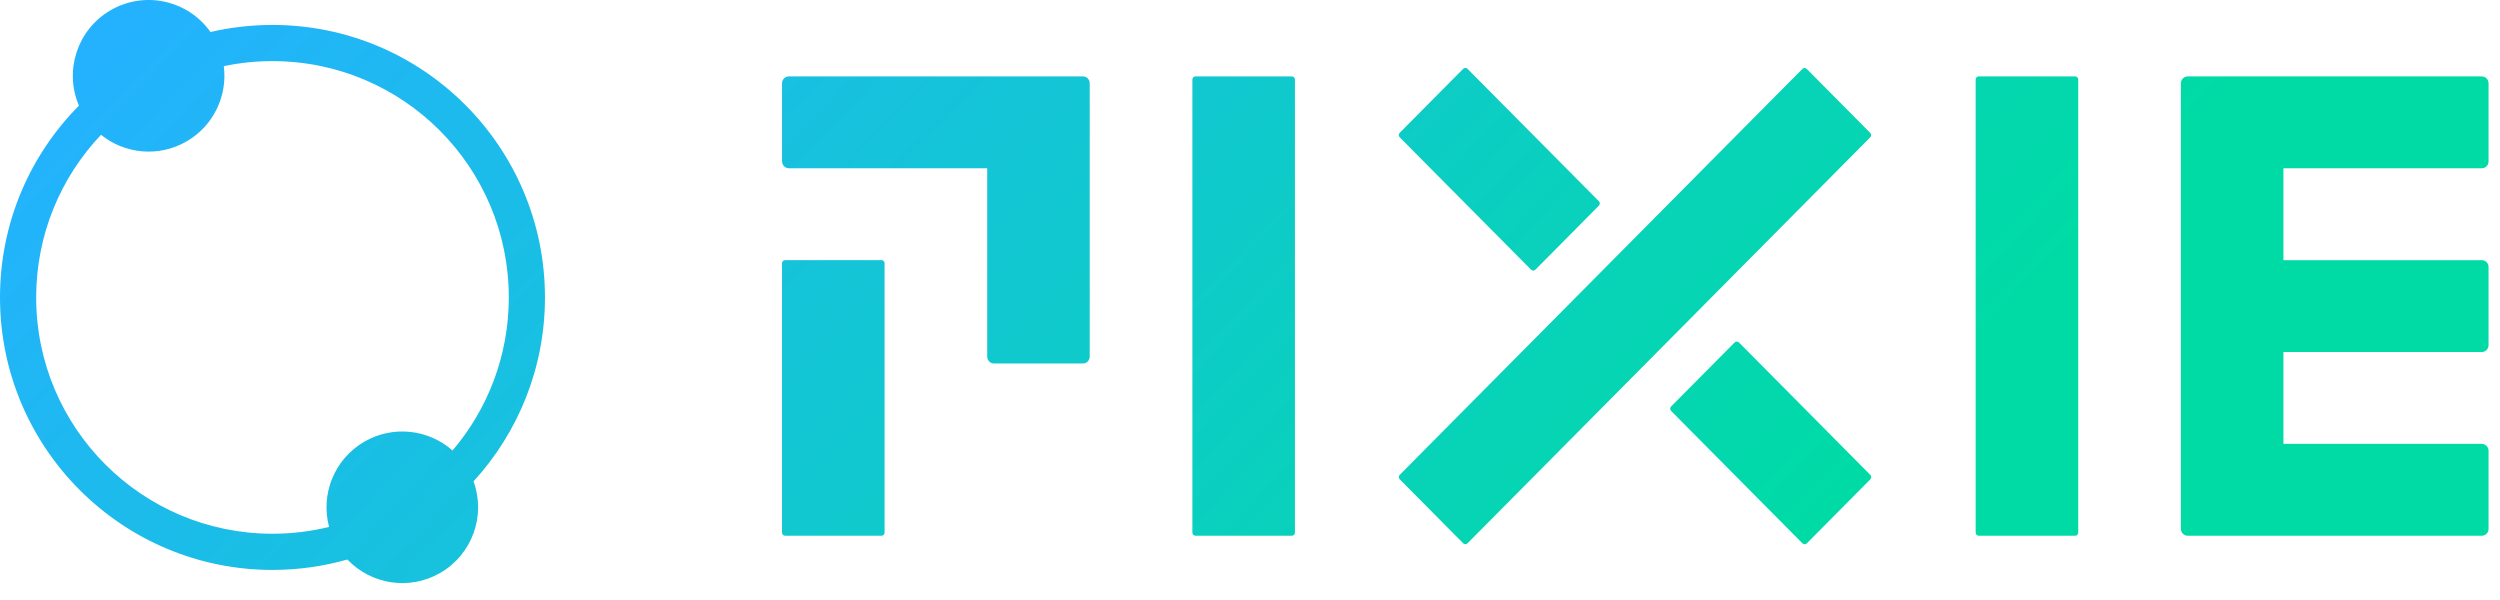
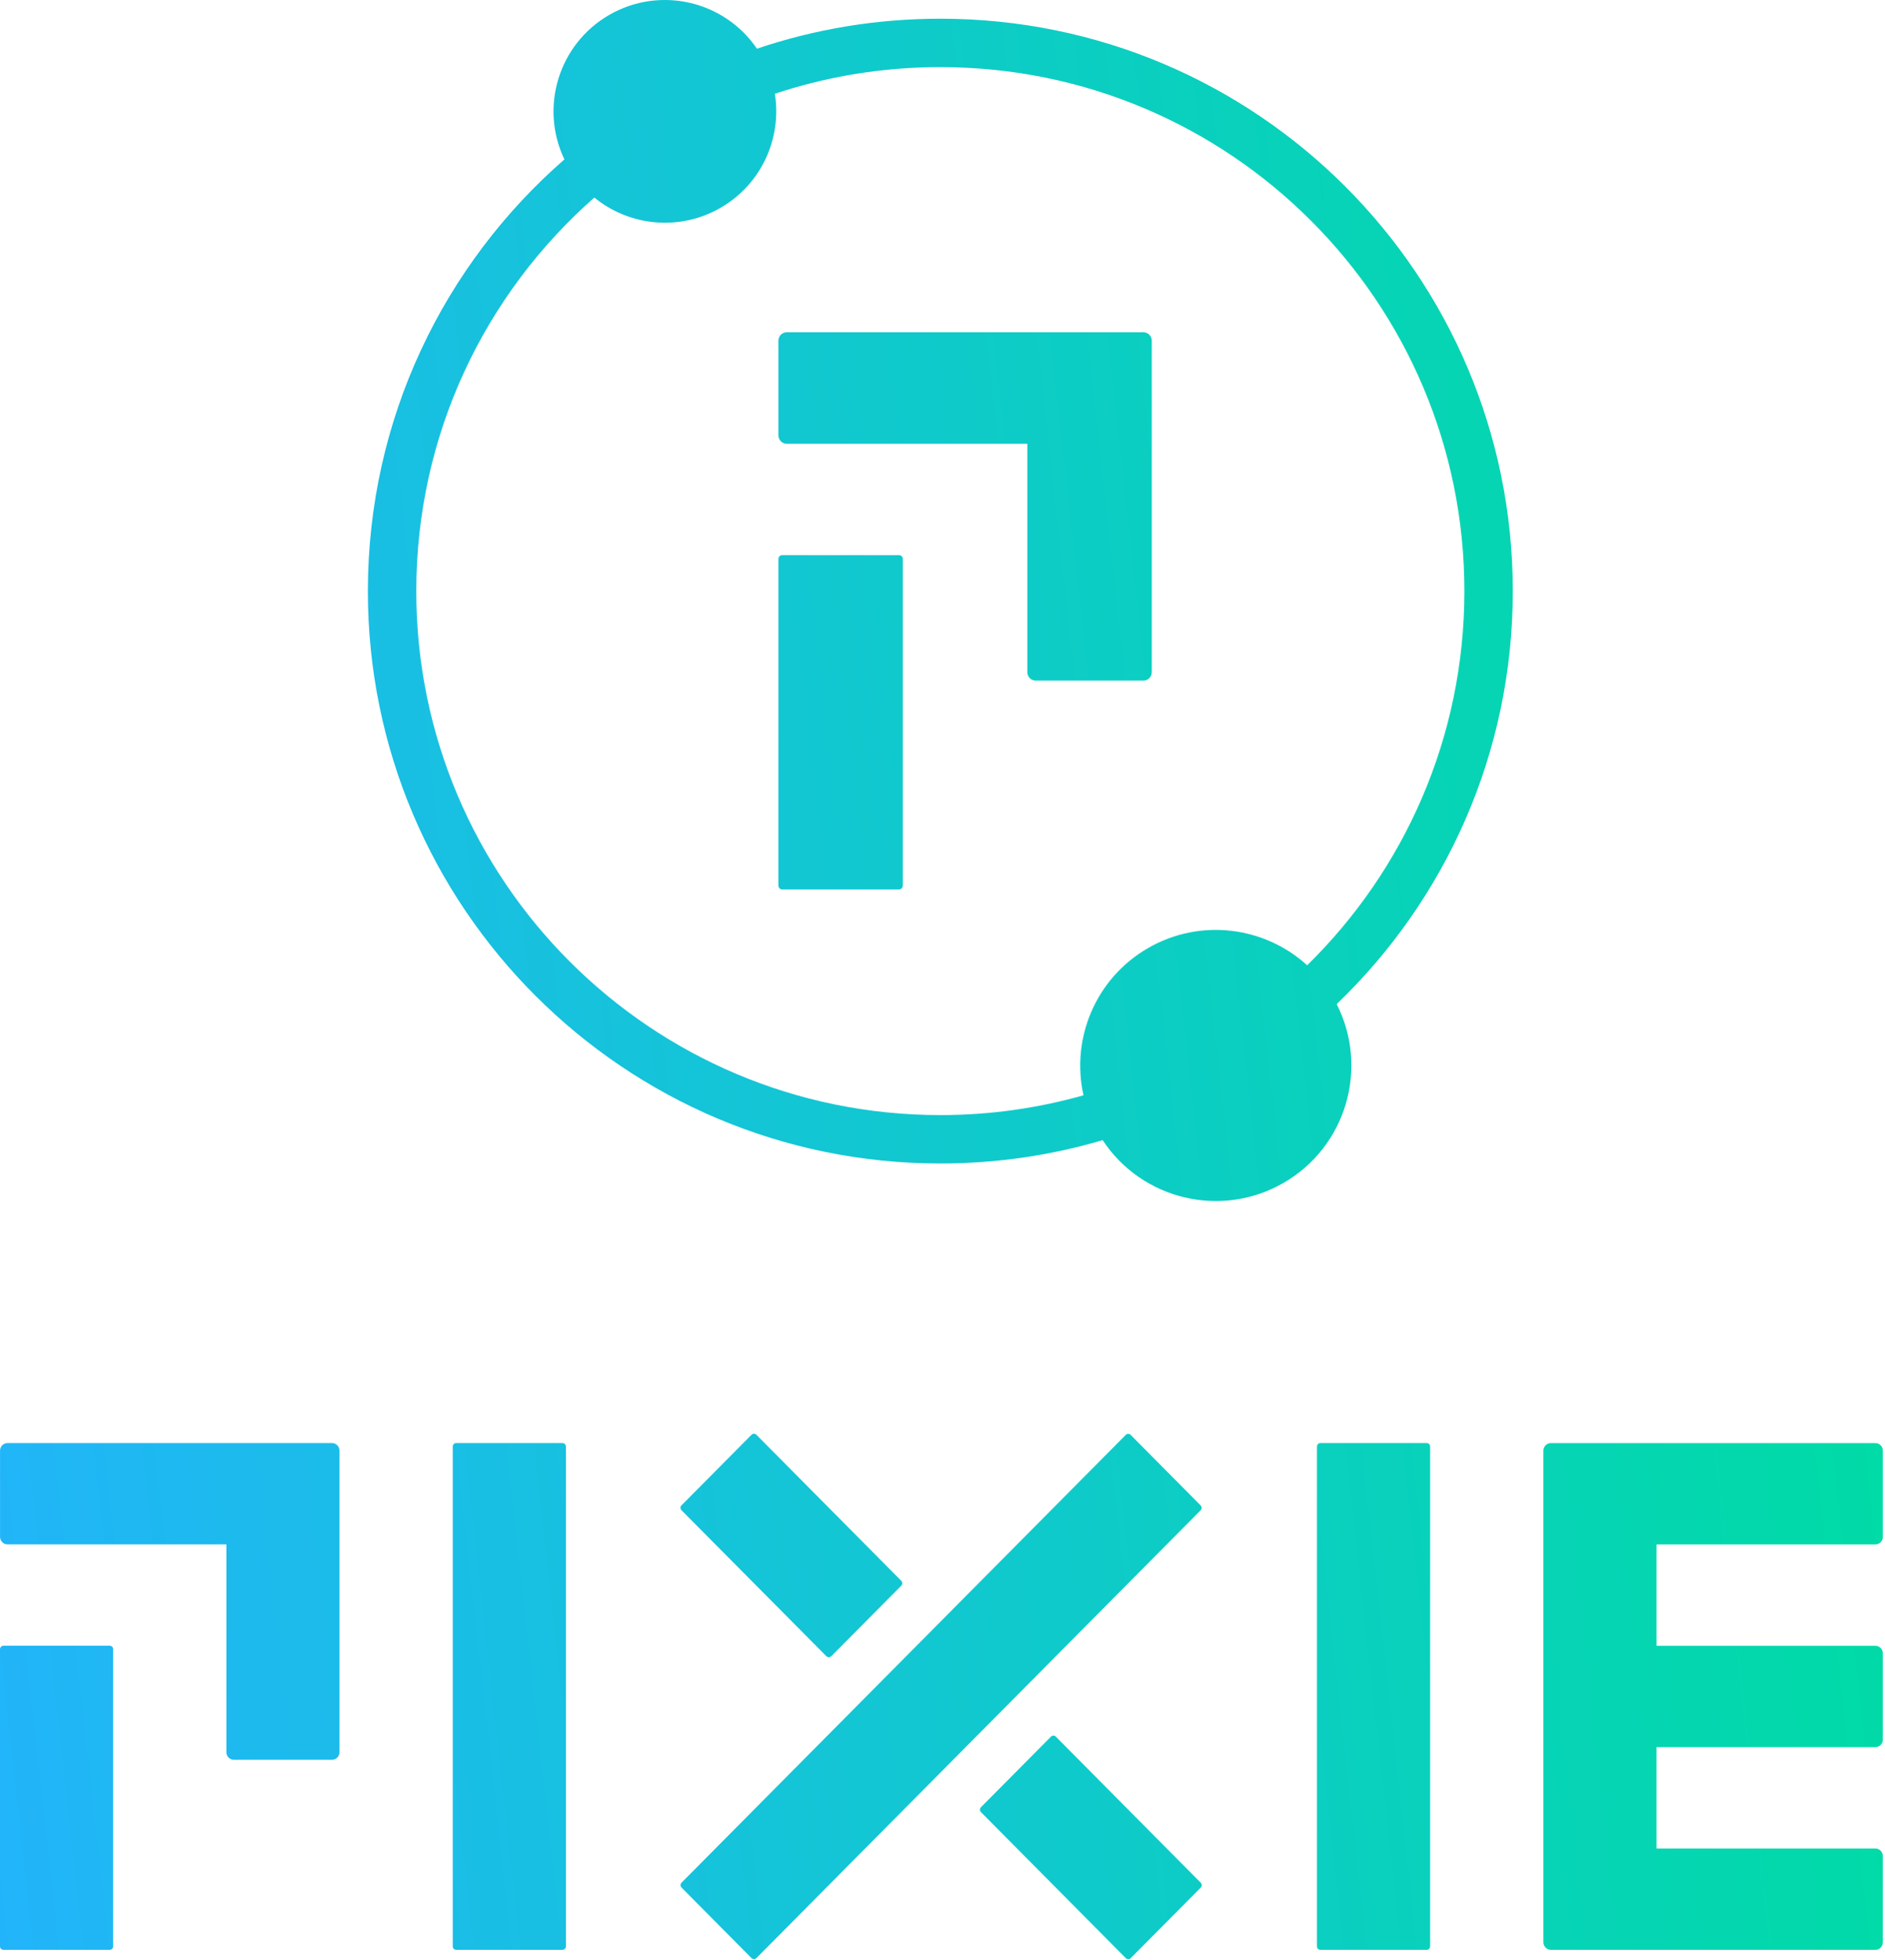
- <svg xmlns="http://www.w3.org/2000/svg" width="125" height="30" viewBox="0 0 125 30" fill="none">
-   <path fill-rule="evenodd" clip-rule="evenodd" d="M9.326 7.072C10.69 6.285 11.379 4.777 11.191 3.307C11.976 3.142 12.79 3.056 13.624 3.056C20.15 3.056 25.44 8.346 25.44 14.872C25.44 17.791 24.381 20.463 22.627 22.525C21.44 21.475 19.669 21.246 18.221 22.082C16.702 22.959 16.02 24.729 16.454 26.346C15.548 26.569 14.6 26.687 13.624 26.687C7.099 26.687 1.809 21.397 1.809 14.872C1.809 11.721 3.042 8.859 5.051 6.74C6.235 7.695 7.93 7.878 9.326 7.072ZM17.368 27.975C16.178 28.314 14.922 28.496 13.624 28.496C6.1 28.496 0 22.396 0 14.872C0 11.131 1.507 7.743 3.947 5.281C3.2 3.541 3.856 1.479 5.537 0.508C7.247 -0.479 9.408 0.018 10.525 1.601C11.521 1.37 12.558 1.247 13.624 1.247C21.148 1.247 27.248 7.347 27.248 14.872C27.248 18.416 25.895 21.644 23.677 24.067C24.297 25.764 23.629 27.712 22.01 28.646C20.462 29.54 18.546 29.217 17.368 27.975ZM76.552 13.482C76.614 13.543 76.71 13.543 76.772 13.482L79.944 10.283C80.006 10.222 80.006 10.123 79.944 10.061L73.378 3.443C73.317 3.381 73.22 3.381 73.158 3.443L69.985 6.641C69.923 6.703 69.923 6.802 69.985 6.864L76.552 13.482ZM93.511 6.644L90.339 3.447C90.277 3.386 90.181 3.386 90.119 3.447L69.988 23.742C69.926 23.804 69.926 23.904 69.988 23.965L73.159 27.163C73.22 27.225 73.317 27.225 73.378 27.163L93.511 6.865C93.571 6.805 93.571 6.706 93.511 6.644ZM86.73 17.125C86.791 17.063 86.888 17.063 86.95 17.125L93.515 23.745C93.577 23.807 93.577 23.906 93.515 23.968L90.342 27.166C90.28 27.228 90.184 27.228 90.122 27.166L83.556 20.546C83.494 20.484 83.494 20.385 83.556 20.323L86.73 17.125ZM124.087 8.414C124.133 8.414 124.176 8.405 124.218 8.388C124.26 8.37 124.297 8.345 124.329 8.313C124.36 8.281 124.386 8.244 124.402 8.202C124.419 8.161 124.428 8.115 124.428 8.07V4.165C124.428 4.119 124.421 4.076 124.402 4.033C124.385 3.989 124.36 3.954 124.329 3.922C124.297 3.89 124.26 3.864 124.218 3.847C124.176 3.83 124.133 3.821 124.087 3.821H109.385C109.339 3.821 109.296 3.83 109.254 3.847C109.212 3.864 109.175 3.89 109.143 3.922C109.112 3.954 109.086 3.991 109.07 4.033C109.053 4.074 109.044 4.12 109.044 4.165V26.443C109.044 26.489 109.051 26.532 109.07 26.574C109.087 26.616 109.112 26.653 109.143 26.685C109.175 26.716 109.212 26.742 109.254 26.761C109.296 26.778 109.339 26.787 109.385 26.787H124.087C124.133 26.787 124.176 26.777 124.218 26.761C124.26 26.744 124.297 26.718 124.329 26.685C124.36 26.653 124.386 26.616 124.402 26.574C124.418 26.532 124.428 26.486 124.428 26.443V22.54C124.428 22.494 124.421 22.451 124.402 22.407C124.385 22.364 124.36 22.328 124.329 22.297C124.297 22.265 124.26 22.239 124.218 22.221C124.176 22.202 124.133 22.195 124.087 22.195H114.171V17.601H124.087C124.133 17.601 124.176 17.592 124.218 17.575C124.26 17.558 124.297 17.532 124.329 17.5C124.36 17.469 124.386 17.431 124.402 17.39C124.418 17.348 124.428 17.302 124.428 17.256V13.352C124.428 13.306 124.421 13.263 124.402 13.22C124.385 13.177 124.36 13.141 124.329 13.109C124.297 13.078 124.26 13.052 124.218 13.035C124.176 13.017 124.133 13.009 124.087 13.009H114.171V8.414H124.087ZM39.443 3.82H54.147C54.237 3.82 54.321 3.853 54.386 3.919C54.45 3.985 54.486 4.071 54.486 4.163V17.829C54.486 17.921 54.45 18.008 54.387 18.074C54.324 18.138 54.236 18.174 54.145 18.174H49.701C49.655 18.174 49.612 18.166 49.57 18.148C49.529 18.131 49.491 18.105 49.46 18.074C49.428 18.042 49.404 18.005 49.386 17.963C49.369 17.921 49.361 17.878 49.361 17.832V8.412H39.443C39.352 8.412 39.265 8.378 39.202 8.311C39.138 8.245 39.102 8.158 39.102 8.067V4.162C39.102 4.116 39.111 4.074 39.128 4.031C39.145 3.988 39.171 3.951 39.202 3.92C39.233 3.887 39.271 3.863 39.312 3.846C39.354 3.828 39.397 3.82 39.443 3.82ZM44.076 13.006H39.256C39.172 13.006 39.101 13.075 39.101 13.162V26.63C39.101 26.718 39.17 26.787 39.256 26.787H44.074C44.159 26.787 44.229 26.718 44.229 26.63V13.162C44.231 13.076 44.162 13.006 44.076 13.006ZM59.774 3.819H64.592C64.678 3.819 64.747 3.89 64.747 3.975V26.63C64.747 26.718 64.677 26.787 64.592 26.787H59.774C59.688 26.787 59.619 26.718 59.619 26.63V3.975C59.619 3.888 59.689 3.819 59.774 3.819ZM103.756 3.819H98.938C98.853 3.819 98.783 3.888 98.783 3.975V26.63C98.783 26.718 98.852 26.787 98.938 26.787H103.756C103.841 26.787 103.911 26.718 103.911 26.63V3.975C103.911 3.89 103.842 3.819 103.756 3.819Z" fill="url(#paint0_linear)" />
+ <svg xmlns="http://www.w3.org/2000/svg" width="251" height="261" viewBox="0 0 251 261" fill="none">
+   <path fill-rule="evenodd" clip-rule="evenodd" d="M103.213 12.491C104.155 18.387 101.458 24.518 95.979 27.682C90.483 30.855 83.801 30.111 79.165 26.317C64.624 39.11 55.449 57.855 55.449 78.744C55.449 117.296 86.701 148.548 125.253 148.548C131.865 148.548 138.263 147.628 144.325 145.91C142.631 138.402 145.9 130.353 152.917 126.302C159.901 122.27 168.459 123.434 174.115 128.594C187.039 115.925 195.057 98.271 195.057 78.744C195.057 40.193 163.805 8.94 125.253 8.94C117.551 8.94 110.141 10.188 103.213 12.491ZM125.253 154.997C132.763 154.997 140.02 153.911 146.875 151.888C152.094 159.81 162.651 162.383 170.973 157.578C179.327 152.754 182.369 142.264 178.046 133.766C192.505 119.889 201.506 100.368 201.506 78.744C201.506 36.631 167.366 2.491 125.253 2.491C116.709 2.491 108.493 3.896 100.824 6.488C96.498 0.119 87.92 -1.922 81.145 1.99C74.386 5.892 71.86 14.312 75.179 21.235C59.138 35.214 49 55.795 49 78.744C49 120.857 83.14 154.997 125.253 154.997ZM104.791 44.265H152.303C152.599 44.265 152.869 44.377 153.086 44.588C153.297 44.798 153.415 45.081 153.415 45.377V89.547C153.415 89.843 153.297 90.126 153.093 90.337C152.889 90.547 152.606 90.666 152.31 90.666H137.946C137.801 90.666 137.657 90.639 137.525 90.58C137.387 90.521 137.268 90.442 137.163 90.337C137.058 90.231 136.985 90.106 136.926 89.975C136.867 89.843 136.841 89.698 136.841 89.554V59.116H104.791C104.495 59.116 104.212 58.997 104.008 58.787C103.804 58.576 103.685 58.293 103.685 57.997V45.377C103.685 45.233 103.712 45.094 103.771 44.956C103.83 44.812 103.909 44.693 104.008 44.594C104.113 44.483 104.238 44.41 104.37 44.351C104.501 44.292 104.646 44.265 104.791 44.265ZM119.759 73.954H104.185C103.909 73.954 103.685 74.177 103.685 74.46V117.979C103.685 118.262 103.909 118.485 104.185 118.485H119.753C120.029 118.485 120.253 118.262 120.253 117.979V74.46C120.259 74.177 120.036 73.954 119.759 73.954ZM110.078 220.641C110.259 220.823 110.542 220.823 110.724 220.641L120.048 211.241C120.229 211.06 120.229 210.768 120.048 210.587L100.75 191.136C100.568 190.955 100.285 190.955 100.103 191.136L90.775 200.536C90.594 200.718 90.594 201.009 90.775 201.191L110.078 220.641ZM159.924 200.545L150.6 191.149C150.419 190.967 150.136 190.967 149.954 191.149L90.784 250.801C90.602 250.983 90.602 251.274 90.784 251.456L100.103 260.856C100.285 261.037 100.568 261.037 100.75 260.856L159.924 201.195C160.102 201.018 160.102 200.726 159.924 200.545ZM139.992 231.351C140.174 231.169 140.457 231.169 140.639 231.351L159.937 250.809C160.118 250.991 160.118 251.283 159.937 251.464L150.609 260.864C150.427 261.046 150.144 261.046 149.962 260.864L130.664 241.405C130.483 241.224 130.483 240.932 130.664 240.75L139.992 231.351ZM249.795 205.745C249.93 205.745 250.056 205.72 250.179 205.669C250.301 205.619 250.411 205.542 250.504 205.45C250.597 205.357 250.673 205.247 250.72 205.124C250.77 205.002 250.796 204.867 250.796 204.736V193.257C250.796 193.122 250.775 192.995 250.72 192.869C250.669 192.742 250.597 192.636 250.504 192.543C250.411 192.45 250.301 192.374 250.179 192.324C250.056 192.273 249.93 192.248 249.795 192.248H206.581C206.445 192.248 206.319 192.273 206.196 192.324C206.074 192.374 205.964 192.45 205.871 192.543C205.778 192.636 205.702 192.746 205.655 192.869C205.605 192.991 205.579 193.126 205.579 193.257V258.739C205.579 258.874 205.601 259.001 205.655 259.124C205.706 259.246 205.778 259.356 205.871 259.449C205.964 259.542 206.074 259.618 206.196 259.673C206.319 259.724 206.445 259.749 206.581 259.749H249.795C249.93 259.749 250.056 259.719 250.179 259.673C250.301 259.622 250.411 259.546 250.504 259.449C250.597 259.356 250.673 259.246 250.72 259.124C250.766 259.001 250.796 258.866 250.796 258.739V247.265C250.796 247.13 250.775 247.003 250.72 246.876C250.669 246.75 250.597 246.644 250.504 246.551C250.411 246.458 250.301 246.382 250.179 246.327C250.056 246.272 249.93 246.251 249.795 246.251H220.649V232.749H249.795C249.93 232.749 250.056 232.724 250.179 232.673C250.301 232.622 250.411 232.546 250.504 232.453C250.597 232.361 250.673 232.251 250.72 232.128C250.766 232.006 250.796 231.87 250.796 231.735V220.261C250.796 220.126 250.775 219.999 250.72 219.872C250.669 219.746 250.597 219.64 250.504 219.547C250.411 219.454 250.301 219.378 250.179 219.327C250.056 219.277 249.93 219.251 249.795 219.251H220.649V205.745H249.795ZM1.005 192.243H44.223C44.489 192.243 44.734 192.34 44.924 192.535C45.114 192.729 45.22 192.983 45.22 193.253V233.421C45.22 233.691 45.114 233.945 44.929 234.139C44.743 234.329 44.485 234.435 44.219 234.435H31.156C31.021 234.435 30.894 234.409 30.772 234.359C30.649 234.308 30.539 234.232 30.447 234.139C30.354 234.046 30.282 233.936 30.231 233.814C30.18 233.691 30.155 233.564 30.155 233.429V205.741H1.005C0.739 205.741 0.481 205.64 0.295 205.445C0.109 205.251 0.004 204.993 0.004 204.727V193.249C0.004 193.114 0.029 192.991 0.08 192.864C0.13 192.738 0.207 192.628 0.295 192.539C0.388 192.442 0.498 192.37 0.621 192.319C0.743 192.269 0.87 192.243 1.005 192.243ZM14.621 219.243H0.456C0.207 219.243 0 219.446 0 219.703V259.288C0 259.546 0.203 259.749 0.456 259.749H14.617C14.867 259.749 15.073 259.546 15.073 259.288V219.703C15.078 219.45 14.875 219.243 14.621 219.243ZM60.763 192.24H74.924C75.177 192.24 75.38 192.451 75.38 192.701V259.289C75.38 259.547 75.173 259.75 74.924 259.75H60.763C60.509 259.75 60.307 259.547 60.307 259.289V192.701C60.307 192.443 60.514 192.24 60.763 192.24ZM190.037 192.24H175.876C175.627 192.24 175.42 192.443 175.42 192.701V259.289C175.42 259.547 175.622 259.75 175.876 259.75H190.037C190.286 259.75 190.493 259.547 190.493 259.289V192.701C190.493 192.451 190.29 192.24 190.037 192.24Z" fill="url(#paint0_linear)" />
  <defs>
-     <linearGradient id="paint0_linear" x1="66.539" y1="50.99" x2="9.751" y2="-3.274" gradientUnits="userSpaceOnUse">
+     <linearGradient id="paint0_linear" x1="236.808" y1="57.91" x2="-34.64" y2="87.989" gradientUnits="userSpaceOnUse">
      <stop stop-color="#00DBA6" />
      <stop offset="1" stop-color="#24B2FF" />
    </linearGradient>
  </defs>
</svg>
